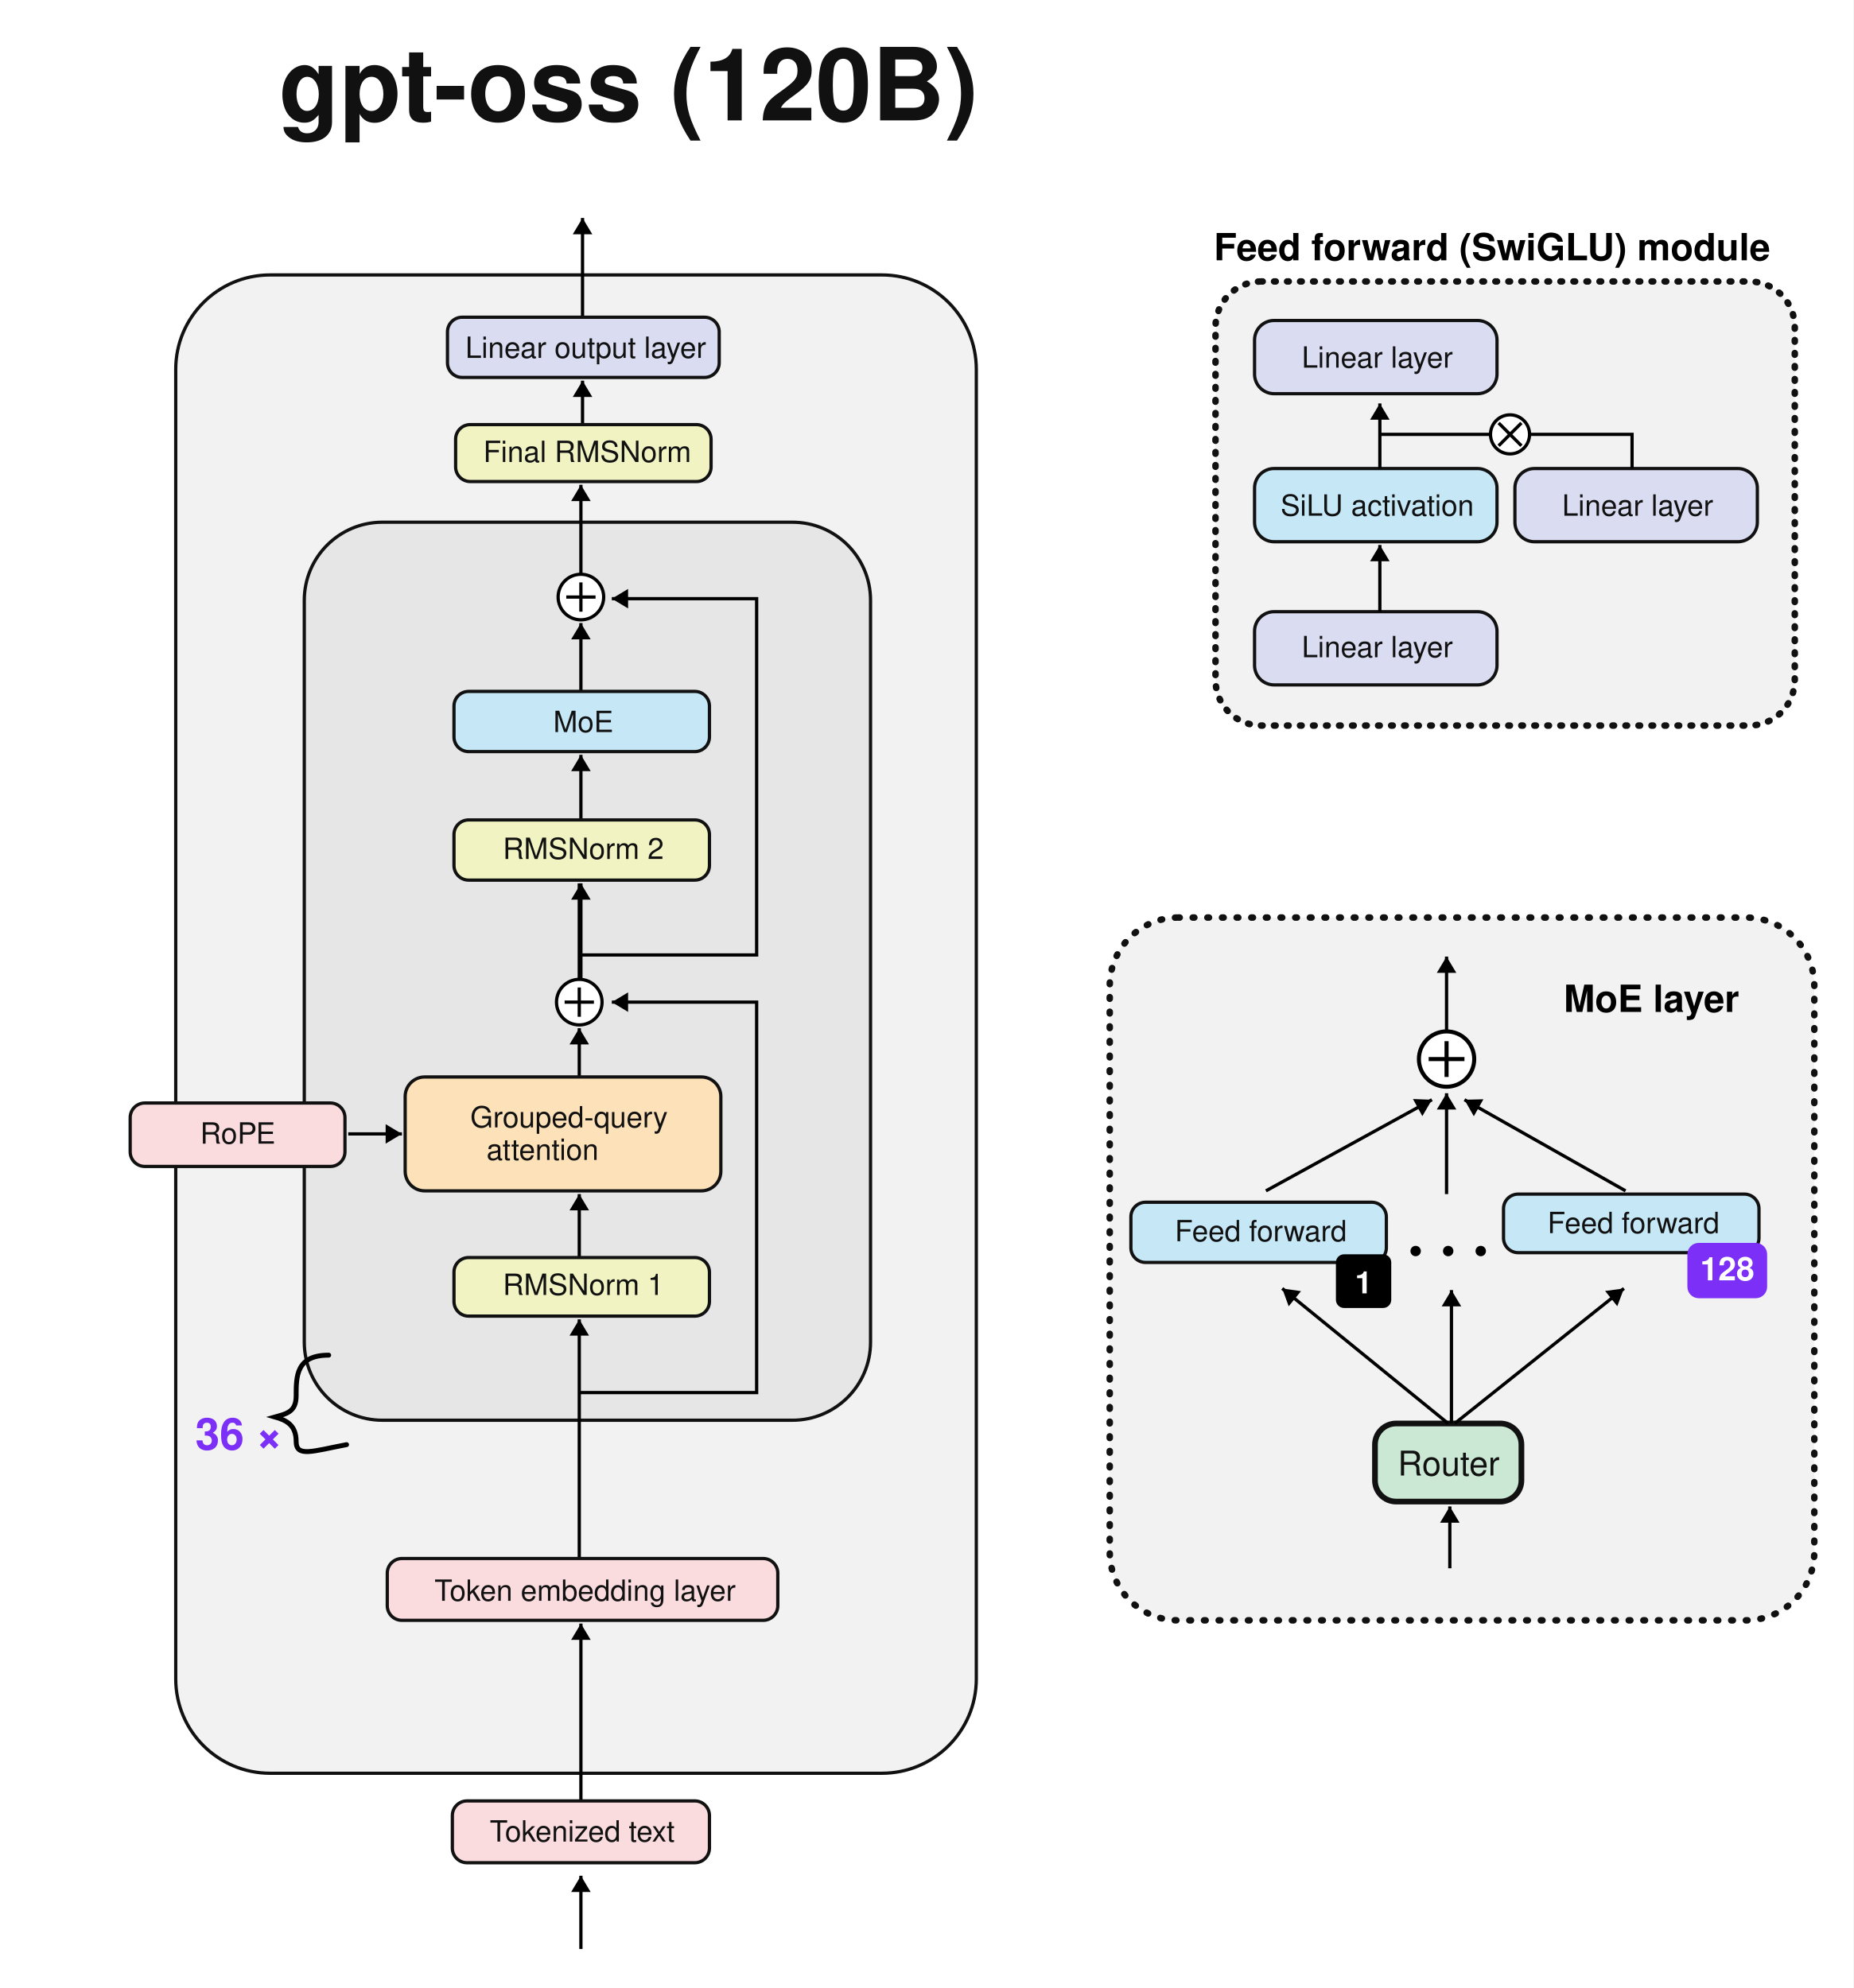
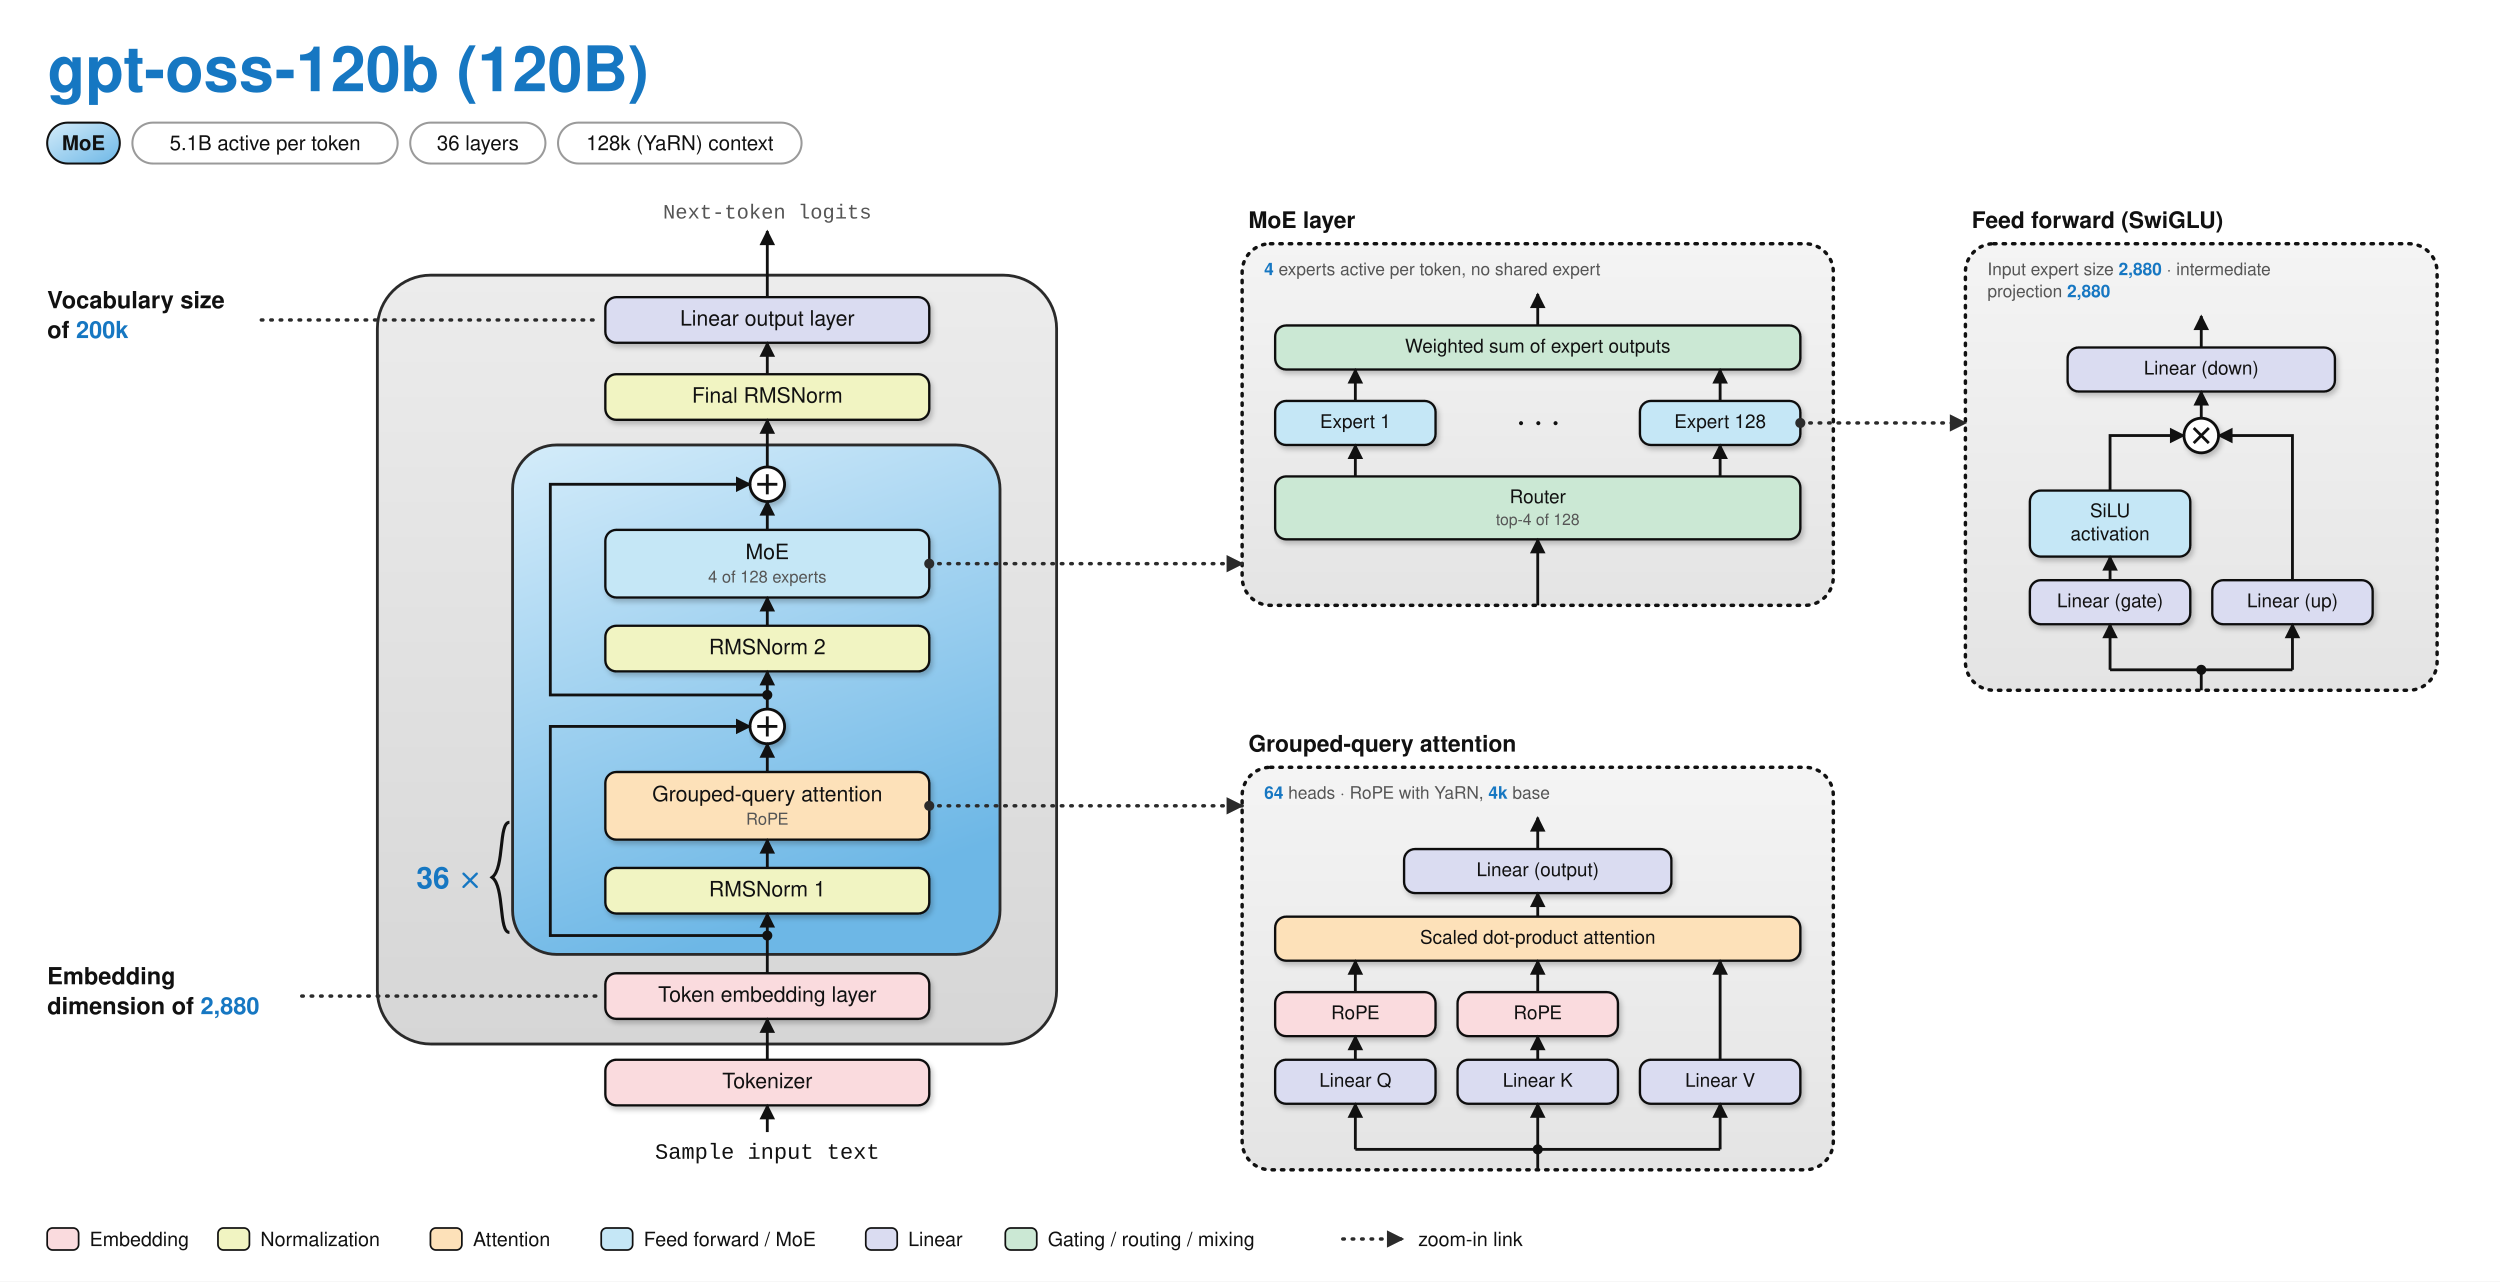
- <svg xmlns="http://www.w3.org/2000/svg" viewBox="144 34 1139 1222" width="1139" height="1222" font-family="Helvetica, Arial, sans-serif">
+ <svg xmlns="http://www.w3.org/2000/svg" viewBox="0 0 1590 815" width="1590" height="815" font-family="'Segoe UI', 'Segoe UI Variable', Helvetica, Arial, sans-serif">
  <defs>
-     <marker id="a" viewBox="0 0 10 12" refX="10" refY="6" markerWidth="10" markerHeight="12" markerUnits="userSpaceOnUse" orient="auto">
-       <path d="M0,0 L10,6 L0,12 z" fill="#000" />
+     <marker id="ar" viewBox="0 0 10 10" refX="9" refY="5" markerWidth="5.5" markerHeight="5.5" orient="auto-start-reverse">
+       <path d="M0,0 L10,5 L0,10 z" fill="#111" />
    </marker>
-     <style>
-       .t { font-size: 18px; fill: #000; }
-       .b { font-size: 23px; font-weight: 700; fill: #000; }
-       .p { fill: #7B2FF7; }
-       .box { fill: #fff; stroke: #000; stroke-width: 2; }
-       .ln { fill: none; stroke: #000; stroke-width: 2; }
-       .dot { fill: none; stroke: #000; stroke-width: 3.5; stroke-dasharray: 1 7; stroke-linecap: round; }
-     </style>
+     <marker id="lk" viewBox="0 0 10 10" refX="9" refY="5" markerWidth="5" markerHeight="5" orient="auto-start-reverse">
+       <path d="M0,0 L10,5 L0,10 z" fill="#2b2b2b" />
+     </marker>
+     <filter id="sh" x="-10%" y="-20%" width="130%" height="160%">
+       <feDropShadow dx="1.5" dy="2.2" stdDeviation="1.6" flood-color="#000" flood-opacity="0.22" />
+     </filter>
+     <linearGradient id="bg" x1="0" y1="0" x2="0.35" y2="1">
+       <stop offset="0.00" stop-color="#d4ecfa" />
+       <stop offset="1.00" stop-color="#6db7e6" />
+     </linearGradient>
+     <linearGradient id="fg" x1="0" y1="0" x2="0" y2="1">
+       <stop offset="0" stop-color="#ececec" />
+       <stop offset="1" stop-color="#d6d6d6" />
+     </linearGradient>
+     <linearGradient id="pg" x1="0" y1="0" x2="0" y2="1">
+       <stop offset="0" stop-color="#f4f4f4" />
+       <stop offset="1" stop-color="#e4e4e4" />
+     </linearGradient>
+     <linearGradient id="chipDense" x1="0" y1="0" x2="1" y2="1">
+       <stop offset="0" stop-color="#dfe2fa" />
+       <stop offset="1" stop-color="#9aa2e8" />
+     </linearGradient>
+     <linearGradient id="chipMoE" x1="0" y1="0" x2="1" y2="1">
+       <stop offset="0" stop-color="#d4ecfa" />
+       <stop offset="1" stop-color="#6db7e6" />
+     </linearGradient>
+     <linearGradient id="chipHybrid" x1="0" y1="0" x2="1" y2="1">
+       <stop offset="0" stop-color="#ffe8cc" />
+       <stop offset="1" stop-color="#f3a95e" />
+     </linearGradient>
+     <linearGradient id="chipRecurrent" x1="0" y1="0" x2="1" y2="1">
+       <stop offset="0" stop-color="#d6f0de" />
+       <stop offset="1" stop-color="#77c690" />
+     </linearGradient>
  </defs>
-   <rect width="1139" height="1222" fill="#fff" x="144" y="34" />
-   <text x="315" y="108" font-size="62" font-weight="700" fill="#7B2FF7" textLength="430" lengthAdjust="spacingAndGlyphs" style="fill:#111">gpt-oss (120B)</text>
-   <rect x="252" y="203" width="492" height="921" rx="58" fill="#d9d9d9" stroke="#000" stroke-width="2" style="fill:#f2f2f2;stroke:#111" />
-   <rect x="331" y="355" width="348" height="552" rx="48" fill="#b399de" stroke="#000" stroke-width="2" style="fill:#e6e6e6;stroke:#111" />
-   <path class="ln" d="M502 229 V168" marker-end="url(#a)" />
-   <path class="ln" d="M502 295 V268" marker-end="url(#a)" />
-   <path class="ln" d="M501 387 V332" marker-end="url(#a)" />
-   <path class="ln" d="M501 459 V417" marker-end="url(#a)" />
-   <path class="ln" d="M501 538 V498" marker-end="url(#a)" />
-   <path class="ln" d="M500 636 V577" />
-   <path class="ln" d="M501 577 V577" />
-   <path class="ln" d="M501 636 V577" marker-end="url(#a)" />
-   <path class="ln" d="M500 696 V666" marker-end="url(#a)" />
-   <path class="ln" d="M500 807 V768" marker-end="url(#a)" />
-   <path class="ln" d="M500 992 V845" marker-end="url(#a)" />
-   <path class="ln" d="M501 1141 V1032" marker-end="url(#a)" />
-   <path class="ln" d="M501 1232 V1187" marker-end="url(#a)" />
-   <path class="ln" d="M500 890 H609 V650 H520" marker-end="url(#a)" />
-   <path class="ln" d="M500 621 H609 V402 H520" marker-end="url(#a)" />
-   <path class="ln" d="M358 731 H391" marker-end="url(#a)" />
-   <rect class="box" x="419" y="229" width="167" height="37" rx="9" style="fill:#dadcf1;stroke:#111" />
-   <text class="t" x="430" y="254" textLength="145" lengthAdjust="spacingAndGlyphs" style="fill:#111">Linear output layer</text>
-   <rect class="box" x="424" y="295" width="157" height="35" rx="9" style="fill:#f1f4c2;stroke:#111" />
-   <text class="t" x="441" y="318" textLength="122" lengthAdjust="spacingAndGlyphs" style="fill:#111">Final RMSNorm</text>
-   <rect x="423" y="459" width="157" height="37" rx="9" fill="#d9d9d9" stroke="#000" stroke-width="2" style="fill:#c5e7f6;stroke:#111" />
-   <text class="t" x="484" y="484" textLength="36" lengthAdjust="spacingAndGlyphs" style="fill:#111">MoE</text>
-   <rect class="box" x="423" y="538" width="157" height="37" rx="9" style="fill:#f1f4c2;stroke:#111" />
-   <text class="t" x="453" y="562" textLength="96" lengthAdjust="spacingAndGlyphs" style="fill:#111">RMSNorm 2</text>
-   <rect x="393" y="696" width="194" height="70" rx="12" fill="#595959" stroke="#000" stroke-width="2" style="fill:#fde1b9;stroke:#111" />
-   <text class="t" x="433" y="727" fill="#fff" style="fill:#111" textLength="118" lengthAdjust="spacingAndGlyphs">Grouped-query</text>
-   <text class="t" x="443" y="747" style="fill:#111" textLength="80" lengthAdjust="spacingAndGlyphs">attention</text>
-   <rect class="box" x="423" y="807" width="157" height="36" rx="9" style="fill:#f1f4c2;stroke:#111" />
-   <text class="t" x="453" y="830" textLength="94" lengthAdjust="spacingAndGlyphs" style="fill:#111">RMSNorm 1</text>
-   <rect class="box" x="382" y="992" width="240" height="38" rx="9" style="fill:#fadbde;stroke:#111" />
-   <text class="t" x="411" y="1018" textLength="181" lengthAdjust="spacingAndGlyphs" style="fill:#111">Token embedding layer</text>
-   <rect class="box" x="422" y="1141" width="158" height="38" rx="9" style="fill:#fadbde;stroke:#111" />
-   <text class="t" x="445" y="1166" textLength="112" lengthAdjust="spacingAndGlyphs" style="fill:#111">Tokenized text</text>
-   <rect class="box" x="224" y="712" width="132" height="39" rx="9" style="fill:#fadbde;stroke:#111" />
-   <text class="t" x="267" y="737" textLength="45" lengthAdjust="spacingAndGlyphs" style="fill:#111">RoPE</text>
-   <g fill="#fff" stroke="#000" stroke-width="2">
-     <circle cx="501" cy="401" r="14" />
-     <circle cx="500" cy="650" r="14" />
-   </g>
-   <g stroke="#000" stroke-width="2">
-     <path d="M492 401 H510 M501 392 V410" />
-     <path d="M491 650 H509 M500 641 V659" />
-   </g>
-   <path d="M346 867 C326 867 326 880 326 892 C326 902 320 903 313 905 C320 907 326 910 326 920 C326 930 336 926 357 922" fill="none" stroke="#000" stroke-width="3" stroke-linecap="round" />
-   <text x="264" y="925" font-size="27" font-weight="700" fill="#7B2FF7" textLength="52" lengthAdjust="spacingAndGlyphs">36 ×</text>
-   <text class="b" x="890" y="194" textLength="350" lengthAdjust="spacingAndGlyphs">Feed forward (SwiGLU) module</text>
-   <rect x="891" y="207" width="356" height="273" rx="28" fill="#d9d9d9" stroke="#000" stroke-width="4" stroke-dasharray="1 7" stroke-linecap="round" style="fill:#f2f2f2;stroke:#111" />
-   <rect class="box" x="915" y="231" width="149" height="45" rx="12" style="fill:#dadcf1;stroke:#111" />
-   <text class="t" x="944" y="260" textLength="90" lengthAdjust="spacingAndGlyphs" style="fill:#111">Linear layer</text>
-   <rect class="box" x="915" y="322" width="149" height="45" rx="12" style="fill:#c5e7f6;stroke:#111" />
-   <text class="t" x="931" y="351" textLength="117" lengthAdjust="spacingAndGlyphs" style="fill:#111">SiLU activation</text>
-   <rect class="box" x="1075" y="322" width="149" height="45" rx="12" style="fill:#dadcf1;stroke:#111" />
-   <text class="t" x="1104" y="351" textLength="90" lengthAdjust="spacingAndGlyphs" style="fill:#111">Linear layer</text>
-   <rect class="box" x="915" y="410" width="149" height="45" rx="12" style="fill:#dadcf1;stroke:#111" />
-   <text class="t" x="944" y="438" textLength="90" lengthAdjust="spacingAndGlyphs" style="fill:#111">Linear layer</text>
-   <path class="ln" d="M992 410 V369" marker-end="url(#a)" />
-   <path class="ln" d="M992 322 V282" marker-end="url(#a)" />
-   <path class="ln" d="M992 301 H1060 M1084 301 H1147 V322" />
-   <circle cx="1072" cy="301" r="12" fill="#fff" stroke="#000" stroke-width="2" />
-   <path d="M1065 294 L1079 308 M1079 294 L1065 308" stroke="#000" stroke-width="2" />
-   <rect x="826" y="598" width="433" height="432" rx="42" fill="#fff" stroke="#7B2FF7" stroke-width="4" stroke-dasharray="1 8" stroke-linecap="round" style="fill:#f2f2f2;stroke:#111" />
-   <text class="b" x="1105" y="656" font-size="26" textLength="124" lengthAdjust="spacingAndGlyphs">MoE layer</text>
-   <path class="ln" d="M1033 668 V622" marker-end="url(#a)" />
-   <circle cx="1033" cy="685" r="17" fill="#fff" stroke="#000" stroke-width="2.5" />
-   <path d="M1022 685 H1044 M1033 674 V696" stroke="#000" stroke-width="2.5" />
-   <rect x="839" y="773" width="157" height="37" rx="9" fill="#d9d9d9" stroke="#000" stroke-width="2" style="fill:#c5e7f6;stroke:#111" />
-   <text class="t" x="866" y="797" textLength="102" lengthAdjust="spacingAndGlyphs" style="fill:#111">Feed forward</text>
-   <rect x="965" y="805" width="34" height="33" rx="5" fill="#000" />
-   <text x="982" y="829" font-size="19" font-weight="700" fill="#fff" text-anchor="middle">1</text>
-   <rect x="1068" y="768" width="157" height="36" rx="9" fill="#d9d9d9" stroke="#000" stroke-width="2" style="fill:#c5e7f6;stroke:#111" />
-   <text class="t" x="1095" y="792" textLength="102" lengthAdjust="spacingAndGlyphs" style="fill:#111">Feed forward</text>
-   <rect x="1181" y="798" width="49" height="34" rx="7" fill="#7B2FF7" />
-   <text x="1205.5" y="821" font-size="20" font-weight="700" fill="#fff" text-anchor="middle">128</text>
-   <g fill="#000">
-     <circle cx="1014" cy="803" r="3.2" />
-     <circle cx="1034" cy="803" r="3.2" />
-     <circle cx="1054" cy="803" r="3.2" />
-   </g>
-   <path class="ln" d="M922 766 L1024 710" marker-end="url(#a)" />
-   <path class="ln" d="M1033 768 V706" marker-end="url(#a)" />
-   <path class="ln" d="M1143 766 L1044 710" marker-end="url(#a)" />
-   <rect x="989" y="909" width="90" height="48" rx="13" fill="#fff" stroke="#7B2FF7" stroke-width="3.5" style="fill:#cbe8d4;stroke:#111" />
-   <text x="1003" y="941" font-size="21" fill="#000" textLength="63" lengthAdjust="spacingAndGlyphs" style="fill:#111">Router</text>
-   <path class="ln" d="M1035 998 V960" marker-end="url(#a)" />
-   <path class="ln" d="M1034 909 L932 826" marker-end="url(#a)" />
-   <path class="ln" d="M1036 909 V827" marker-end="url(#a)" />
-   <path class="ln" d="M1038 909 L1142 826" marker-end="url(#a)" />
-   <g font-size="22" fill="#000">
-     </g>
+   <rect width="1590" height="815" fill="#fff" />
+   <rect x="240" y="175.0" width="432" height="489.0" rx="34" fill="url(#fg)" stroke="#2a2a2a" stroke-width="1.8" />
+   <rect x="326" y="283.0" width="310" height="324.0" rx="28" fill="url(#bg)" stroke="#2a2a2a" stroke-width="1.8" />
+   <path d="M324,523.0 C317,523.0 321,552.0 313,558.0 C321,564.0 317,593.0 324,593.0" fill="none" stroke="#111" stroke-width="2" />
+   <rect x="790.0" y="155.0" width="376.0" height="230.0" rx="18" fill="url(#pg)" stroke="#111" stroke-width="2.2" stroke-dasharray="1.5 4.5" stroke-linecap="round" />
+   <rect x="1250.0" y="155.0" width="300.0" height="284.0" rx="18" fill="url(#pg)" stroke="#111" stroke-width="2.2" stroke-dasharray="1.5 4.5" stroke-linecap="round" />
+   <rect x="790.0" y="488.0" width="376.0" height="256.0" rx="18" fill="url(#pg)" stroke="#111" stroke-width="2.2" stroke-dasharray="1.5 4.5" stroke-linecap="round" />
+   <rect x="385.0" y="674.0" width="206.0" height="29.0" rx="7" fill="#fadbde" stroke="#111" stroke-width="1.5" filter="url(#sh)" />
+   <text x="488.0" y="692.1" font-family="'Segoe UI', 'Segoe UI Variable', Helvetica, Arial, sans-serif" font-size="13.5" text-anchor="middle" fill="#111">Tokenizer</text>
+   <rect x="385.0" y="619.0" width="206.0" height="29.0" rx="7" fill="#fadbde" stroke="#111" stroke-width="1.5" filter="url(#sh)" />
+   <text x="488.0" y="637.1" font-family="'Segoe UI', 'Segoe UI Variable', Helvetica, Arial, sans-serif" font-size="13.5" text-anchor="middle" fill="#111">Token embedding layer</text>
+   <text x="306.0" y="565.0" font-family="'Segoe UI', 'Segoe UI Variable', Helvetica, Arial, sans-serif" font-size="19" text-anchor="end" font-weight="bold" fill="#1677c2">36 <tspan font-family="KaTeX_Main, 'Latin Modern Math', 'Cambria Math', 'Times New Roman', serif">×</tspan>
+   </text>
+   <rect x="385.0" y="552.0" width="206.0" height="29.0" rx="7" fill="#f1f4c2" stroke="#111" stroke-width="1.5" filter="url(#sh)" />
+   <text x="488.0" y="570.1" font-family="'Segoe UI', 'Segoe UI Variable', Helvetica, Arial, sans-serif" font-size="13.5" text-anchor="middle" fill="#111">RMSNorm 1</text>
+   <rect x="385.0" y="491.0" width="206.0" height="43.0" rx="7" fill="#fde1b9" stroke="#111" stroke-width="1.5" filter="url(#sh)" />
+   <text x="488.0" y="509.6" font-family="'Segoe UI', 'Segoe UI Variable', Helvetica, Arial, sans-serif" font-size="13.5" text-anchor="middle" fill="#111">Grouped-query attention</text>
+   <text x="488.0" y="524.5" font-family="'Segoe UI', 'Segoe UI Variable', Helvetica, Arial, sans-serif" font-size="10.5" text-anchor="middle" fill="#555">RoPE</text>
+   <circle cx="488.0" cy="462.0" r="11" fill="#fff" stroke="#111" stroke-width="1.8" filter="url(#sh)" />
+   <path d="M481.6,462.0 H494.4 M488.0,455.6 V468.4" stroke="#111" stroke-width="1.8" />
+   <rect x="385.0" y="398.0" width="206.0" height="29.0" rx="7" fill="#f1f4c2" stroke="#111" stroke-width="1.5" filter="url(#sh)" />
+   <text x="488.0" y="416.1" font-family="'Segoe UI', 'Segoe UI Variable', Helvetica, Arial, sans-serif" font-size="13.5" text-anchor="middle" fill="#111">RMSNorm 2</text>
+   <rect x="385.0" y="337.0" width="206.0" height="43.0" rx="7" fill="#c5e7f6" stroke="#111" stroke-width="1.5" filter="url(#sh)" />
+   <text x="488.0" y="355.6" font-family="'Segoe UI', 'Segoe UI Variable', Helvetica, Arial, sans-serif" font-size="13.5" text-anchor="middle" fill="#111">MoE</text>
+   <text x="488.0" y="370.5" font-family="'Segoe UI', 'Segoe UI Variable', Helvetica, Arial, sans-serif" font-size="10.5" text-anchor="middle" fill="#555">4 of 128 experts</text>
+   <circle cx="488.0" cy="308.0" r="11" fill="#fff" stroke="#111" stroke-width="1.8" filter="url(#sh)" />
+   <path d="M481.6,308.0 H494.4 M488.0,301.6 V314.4" stroke="#111" stroke-width="1.8" />
+   <rect x="385.0" y="238.0" width="206.0" height="29.0" rx="7" fill="#f1f4c2" stroke="#111" stroke-width="1.5" filter="url(#sh)" />
+   <text x="488.0" y="256.1" font-family="'Segoe UI', 'Segoe UI Variable', Helvetica, Arial, sans-serif" font-size="13.5" text-anchor="middle" fill="#111">Final RMSNorm</text>
+   <rect x="385.0" y="189.0" width="206.0" height="29.0" rx="7" fill="#dadcf1" stroke="#111" stroke-width="1.5" filter="url(#sh)" />
+   <text x="488.0" y="207.1" font-family="'Segoe UI', 'Segoe UI Variable', Helvetica, Arial, sans-serif" font-size="13.5" text-anchor="middle" fill="#111">Linear output layer</text>
+   <text x="488.0" y="737.0" font-family="Consolas, Menlo, 'Courier New', monospace" font-size="14" text-anchor="middle" fill="#111">Sample input text</text>
+   <polyline points="488.0,720.0 488.0,703.0" fill="none" stroke="#111" stroke-width="1.8" marker-end="url(#ar)" />
+   <polyline points="488.0,674.0 488.0,648.0" fill="none" stroke="#111" stroke-width="1.8" marker-end="url(#ar)" />
+   <polyline points="488.0,619.0 488.0,581.0" fill="none" stroke="#111" stroke-width="1.8" marker-end="url(#ar)" />
+   <circle cx="488.0" cy="595.0" r="3.2" fill="#111" />
+   <polyline points="488.0,595.0 350.0,595.0 350.0,462.0 477.0,462.0" fill="none" stroke="#111" stroke-width="1.8" marker-end="url(#ar)" />
+   <polyline points="488.0,552.0 488.0,534.0" fill="none" stroke="#111" stroke-width="1.8" marker-end="url(#ar)" />
+   <polyline points="488.0,491.0 488.0,473.0" fill="none" stroke="#111" stroke-width="1.8" marker-end="url(#ar)" />
+   <polyline points="488.0,451.0 488.0,427.0" fill="none" stroke="#111" stroke-width="1.8" marker-end="url(#ar)" />
+   <circle cx="488.0" cy="442.0" r="3.2" fill="#111" />
+   <polyline points="488.0,442.0 350.0,442.0 350.0,308.0 477.0,308.0" fill="none" stroke="#111" stroke-width="1.8" marker-end="url(#ar)" />
+   <polyline points="488.0,398.0 488.0,380.0" fill="none" stroke="#111" stroke-width="1.8" marker-end="url(#ar)" />
+   <polyline points="488.0,337.0 488.0,319.0" fill="none" stroke="#111" stroke-width="1.8" marker-end="url(#ar)" />
+   <polyline points="488.0,297.0 488.0,267.0" fill="none" stroke="#111" stroke-width="1.8" marker-end="url(#ar)" />
+   <polyline points="488.0,238.0 488.0,218.0" fill="none" stroke="#111" stroke-width="1.8" marker-end="url(#ar)" />
+   <polyline points="488.0,189.0 488.0,147.0" fill="none" stroke="#111" stroke-width="1.8" marker-end="url(#ar)" />
+   <text x="488.0" y="139.0" font-family="Consolas, Menlo, 'Courier New', monospace" font-size="13" text-anchor="middle" fill="#555">Next-token logits</text>
+   <text x="30.0" y="626.0" font-family="'Segoe UI', 'Segoe UI Variable', Helvetica, Arial, sans-serif" font-size="15" text-anchor="start" font-weight="bold" fill="#111">Embedding</text>
+   <text x="30.0" y="645.0" font-family="'Segoe UI', 'Segoe UI Variable', Helvetica, Arial, sans-serif" font-size="15" text-anchor="start" font-weight="bold" fill="#111">dimension of <tspan fill="#1677c2" font-weight="bold">2,880</tspan>
+   </text>
+   <polyline points="191.9,633.5 381.0,633.5" fill="none" stroke="#2b2b2b" stroke-width="2.2" stroke-dasharray="1 5" stroke-linecap="round" />
+   <text x="30.0" y="196.0" font-family="'Segoe UI', 'Segoe UI Variable', Helvetica, Arial, sans-serif" font-size="15" text-anchor="start" font-weight="bold" fill="#111">Vocabulary size</text>
+   <text x="30.0" y="215.0" font-family="'Segoe UI', 'Segoe UI Variable', Helvetica, Arial, sans-serif" font-size="15" text-anchor="start" font-weight="bold" fill="#111">of <tspan fill="#1677c2" font-weight="bold">200k</tspan>
+   </text>
+   <polyline points="166.2,203.5 381.0,203.5" fill="none" stroke="#2b2b2b" stroke-width="2.2" stroke-dasharray="1 5" stroke-linecap="round" />
+   <text x="794.0" y="145.0" font-family="'Segoe UI', 'Segoe UI Variable', Helvetica, Arial, sans-serif" font-size="14.5" text-anchor="start" font-weight="bold" fill="#111">MoE layer</text>
+   <text x="804.0" y="175.0" font-family="'Segoe UI', 'Segoe UI Variable', Helvetica, Arial, sans-serif" font-size="11" text-anchor="start" fill="#555">
+     <tspan fill="#1677c2" font-weight="bold">4</tspan> experts active per token, no shared expert</text>
+   <rect x="811.0" y="207.0" width="334.0" height="28.0" rx="7" fill="#cbe8d4" stroke="#111" stroke-width="1.5" filter="url(#sh)" />
+   <text x="978.0" y="224.2" font-family="'Segoe UI', 'Segoe UI Variable', Helvetica, Arial, sans-serif" font-size="12" text-anchor="middle" fill="#111">Weighted sum of expert outputs</text>
+   <rect x="811.0" y="255.0" width="102.0" height="28.0" rx="7" fill="#c5e7f6" stroke="#111" stroke-width="1.5" filter="url(#sh)" />
+   <text x="862.0" y="272.2" font-family="'Segoe UI', 'Segoe UI Variable', Helvetica, Arial, sans-serif" font-size="12" text-anchor="middle" fill="#111">Expert 1</text>
+   <text x="978.0" y="274.0" font-family="KaTeX_Main, 'Latin Modern Math', 'Cambria Math', 'Times New Roman', serif" font-size="18" text-anchor="middle" font-weight="bold" fill="#111">
+     <tspan font-family="KaTeX_Main, 'Latin Modern Math', 'Cambria Math', 'Times New Roman', serif">·</tspan>
+     <tspan font-family="KaTeX_Main, 'Latin Modern Math', 'Cambria Math', 'Times New Roman', serif">·</tspan>
+     <tspan font-family="KaTeX_Main, 'Latin Modern Math', 'Cambria Math', 'Times New Roman', serif">·</tspan>
+   </text>
+   <rect x="1043.0" y="255.0" width="102.0" height="28.0" rx="7" fill="#c5e7f6" stroke="#111" stroke-width="1.5" filter="url(#sh)" />
+   <text x="1094.0" y="272.2" font-family="'Segoe UI', 'Segoe UI Variable', Helvetica, Arial, sans-serif" font-size="12" text-anchor="middle" fill="#111">Expert 128</text>
+   <polyline points="862.0,255.0 862.0,235.0" fill="none" stroke="#111" stroke-width="1.8" marker-end="url(#ar)" />
+   <polyline points="1094.0,255.0 1094.0,235.0" fill="none" stroke="#111" stroke-width="1.8" marker-end="url(#ar)" />
+   <rect x="811.0" y="303.0" width="334.0" height="40.0" rx="7" fill="#cbe8d4" stroke="#111" stroke-width="1.5" filter="url(#sh)" />
+   <text x="978.0" y="320.0" font-family="'Segoe UI', 'Segoe UI Variable', Helvetica, Arial, sans-serif" font-size="12" text-anchor="middle" fill="#111">Router</text>
+   <text x="978.0" y="333.9" font-family="'Segoe UI', 'Segoe UI Variable', Helvetica, Arial, sans-serif" font-size="10" text-anchor="middle" fill="#555">top-4 of 128</text>
+   <polyline points="862.0,303.0 862.0,283.0" fill="none" stroke="#111" stroke-width="1.8" marker-end="url(#ar)" />
+   <polyline points="1094.0,303.0 1094.0,283.0" fill="none" stroke="#111" stroke-width="1.8" marker-end="url(#ar)" />
+   <polyline points="978.0,385.0 978.0,343.0" fill="none" stroke="#111" stroke-width="1.8" marker-end="url(#ar)" />
+   <polyline points="978.0,207.0 978.0,187.0" fill="none" stroke="#111" stroke-width="1.8" marker-end="url(#ar)" />
+   <text x="1254.0" y="145.0" font-family="'Segoe UI', 'Segoe UI Variable', Helvetica, Arial, sans-serif" font-size="14.5" text-anchor="start" font-weight="bold" fill="#111">Feed forward (SwiGLU)</text>
+   <text x="1264.0" y="175.0" font-family="'Segoe UI', 'Segoe UI Variable', Helvetica, Arial, sans-serif" font-size="11" text-anchor="start" fill="#555">Input expert size <tspan fill="#1677c2" font-weight="bold">2,880</tspan>
+     <tspan font-family="KaTeX_Main, 'Latin Modern Math', 'Cambria Math', 'Times New Roman', serif">·</tspan> intermediate</text>
+   <text x="1264.0" y="189.0" font-family="'Segoe UI', 'Segoe UI Variable', Helvetica, Arial, sans-serif" font-size="11" text-anchor="start" fill="#555">projection <tspan fill="#1677c2" font-weight="bold">2,880</tspan>
+   </text>
+   <rect x="1315.0" y="221.0" width="170.0" height="28.0" rx="7" fill="#dadcf1" stroke="#111" stroke-width="1.5" filter="url(#sh)" />
+   <text x="1400.0" y="238.2" font-family="'Segoe UI', 'Segoe UI Variable', Helvetica, Arial, sans-serif" font-size="12" text-anchor="middle" fill="#111">Linear (down)</text>
+   <circle cx="1400.0" cy="277.0" r="11" fill="#fff" stroke="#111" stroke-width="1.8" filter="url(#sh)" />
+   <path d="M1395.2,272.2 L1404.8,281.8 M1404.8,272.2 L1395.2,281.8" stroke="#111" stroke-width="1.8" />
+   <polyline points="1400.0,266.0 1400.0,249.0" fill="none" stroke="#111" stroke-width="1.8" marker-end="url(#ar)" />
+   <rect x="1291.0" y="369.0" width="102.0" height="28.0" rx="7" fill="#dadcf1" stroke="#111" stroke-width="1.5" filter="url(#sh)" />
+   <text x="1342.0" y="386.2" font-family="'Segoe UI', 'Segoe UI Variable', Helvetica, Arial, sans-serif" font-size="12" text-anchor="middle" fill="#111">Linear (gate)</text>
+   <rect x="1291.0" y="312.0" width="102.0" height="42.0" rx="7" fill="#c5e7f6" stroke="#111" stroke-width="1.5" filter="url(#sh)" />
+   <text x="1342.0" y="328.9" font-family="'Segoe UI', 'Segoe UI Variable', Helvetica, Arial, sans-serif" font-size="12" text-anchor="middle" fill="#111">SiLU</text>
+   <text x="1342.0" y="343.6" font-family="'Segoe UI', 'Segoe UI Variable', Helvetica, Arial, sans-serif" font-size="12" text-anchor="middle" fill="#111">activation</text>
+   <polyline points="1342.0,369.0 1342.0,354.0" fill="none" stroke="#111" stroke-width="1.8" marker-end="url(#ar)" />
+   <rect x="1407.0" y="369.0" width="102.0" height="28.0" rx="7" fill="#dadcf1" stroke="#111" stroke-width="1.5" filter="url(#sh)" />
+   <text x="1458.0" y="386.2" font-family="'Segoe UI', 'Segoe UI Variable', Helvetica, Arial, sans-serif" font-size="12" text-anchor="middle" fill="#111">Linear (up)</text>
+   <polyline points="1342.0,312.0 1342.0,277.0 1389.0,277.0" fill="none" stroke="#111" stroke-width="1.8" marker-end="url(#ar)" />
+   <polyline points="1458.0,369.0 1458.0,277.0 1411.0,277.0" fill="none" stroke="#111" stroke-width="1.8" marker-end="url(#ar)" />
+   <polyline points="1400.0,439.0 1400.0,426.0" fill="none" stroke="#111" stroke-width="1.8" />
+   <polyline points="1342.0,426.0 1458.0,426.0" fill="none" stroke="#111" stroke-width="1.8" />
+   <circle cx="1400.0" cy="426.0" r="3.2" fill="#111" />
+   <polyline points="1342.0,426.0 1342.0,397.0" fill="none" stroke="#111" stroke-width="1.8" marker-end="url(#ar)" />
+   <polyline points="1458.0,426.0 1458.0,397.0" fill="none" stroke="#111" stroke-width="1.8" marker-end="url(#ar)" />
+   <polyline points="1400.0,221.0 1400.0,201.0" fill="none" stroke="#111" stroke-width="1.8" marker-end="url(#ar)" />
+   <text x="794.0" y="478.0" font-family="'Segoe UI', 'Segoe UI Variable', Helvetica, Arial, sans-serif" font-size="14.5" text-anchor="start" font-weight="bold" fill="#111">Grouped-query attention</text>
+   <text x="804.0" y="508.0" font-family="'Segoe UI', 'Segoe UI Variable', Helvetica, Arial, sans-serif" font-size="11" text-anchor="start" fill="#555">
+     <tspan fill="#1677c2" font-weight="bold">64</tspan> heads <tspan font-family="KaTeX_Main, 'Latin Modern Math', 'Cambria Math', 'Times New Roman', serif">·</tspan> RoPE with YaRN, <tspan fill="#1677c2" font-weight="bold">4k</tspan> base</text>
+   <rect x="893.0" y="540.0" width="170.0" height="28.0" rx="7" fill="#dadcf1" stroke="#111" stroke-width="1.5" filter="url(#sh)" />
+   <text x="978.0" y="557.2" font-family="'Segoe UI', 'Segoe UI Variable', Helvetica, Arial, sans-serif" font-size="12" text-anchor="middle" fill="#111">Linear (output)</text>
+   <rect x="811.0" y="583.0" width="334.0" height="28.0" rx="7" fill="#fde1b9" stroke="#111" stroke-width="1.5" filter="url(#sh)" />
+   <text x="978.0" y="600.2" font-family="'Segoe UI', 'Segoe UI Variable', Helvetica, Arial, sans-serif" font-size="12" text-anchor="middle" fill="#111">Scaled dot-product attention</text>
+   <polyline points="978.0,583.0 978.0,568.0" fill="none" stroke="#111" stroke-width="1.8" marker-end="url(#ar)" />
+   <rect x="811.0" y="674.0" width="102.0" height="28.0" rx="7" fill="#dadcf1" stroke="#111" stroke-width="1.5" filter="url(#sh)" />
+   <text x="862.0" y="691.2" font-family="'Segoe UI', 'Segoe UI Variable', Helvetica, Arial, sans-serif" font-size="12" text-anchor="middle" fill="#111">Linear Q</text>
+   <rect x="811.0" y="631.0" width="102.0" height="28.0" rx="7" fill="#fadbde" stroke="#111" stroke-width="1.5" filter="url(#sh)" />
+   <text x="862.0" y="648.2" font-family="'Segoe UI', 'Segoe UI Variable', Helvetica, Arial, sans-serif" font-size="12" text-anchor="middle" fill="#111">RoPE</text>
+   <polyline points="862.0,674.0 862.0,659.0" fill="none" stroke="#111" stroke-width="1.8" marker-end="url(#ar)" />
+   <rect x="927.0" y="674.0" width="102.0" height="28.0" rx="7" fill="#dadcf1" stroke="#111" stroke-width="1.5" filter="url(#sh)" />
+   <text x="978.0" y="691.2" font-family="'Segoe UI', 'Segoe UI Variable', Helvetica, Arial, sans-serif" font-size="12" text-anchor="middle" fill="#111">Linear K</text>
+   <rect x="927.0" y="631.0" width="102.0" height="28.0" rx="7" fill="#fadbde" stroke="#111" stroke-width="1.5" filter="url(#sh)" />
+   <text x="978.0" y="648.2" font-family="'Segoe UI', 'Segoe UI Variable', Helvetica, Arial, sans-serif" font-size="12" text-anchor="middle" fill="#111">RoPE</text>
+   <polyline points="978.0,674.0 978.0,659.0" fill="none" stroke="#111" stroke-width="1.8" marker-end="url(#ar)" />
+   <rect x="1043.0" y="674.0" width="102.0" height="28.0" rx="7" fill="#dadcf1" stroke="#111" stroke-width="1.5" filter="url(#sh)" />
+   <text x="1094.0" y="691.2" font-family="'Segoe UI', 'Segoe UI Variable', Helvetica, Arial, sans-serif" font-size="12" text-anchor="middle" fill="#111">Linear V</text>
+   <polyline points="862.0,631.0 862.0,611.0" fill="none" stroke="#111" stroke-width="1.8" marker-end="url(#ar)" />
+   <polyline points="978.0,631.0 978.0,611.0" fill="none" stroke="#111" stroke-width="1.8" marker-end="url(#ar)" />
+   <polyline points="1094.0,674.0 1094.0,611.0" fill="none" stroke="#111" stroke-width="1.8" marker-end="url(#ar)" />
+   <polyline points="978.0,744.0 978.0,731.0" fill="none" stroke="#111" stroke-width="1.8" />
+   <polyline points="862.0,731.0 1094.0,731.0" fill="none" stroke="#111" stroke-width="1.8" />
+   <circle cx="978.0" cy="731.0" r="3.2" fill="#111" />
+   <polyline points="862.0,731.0 862.0,702.0" fill="none" stroke="#111" stroke-width="1.8" marker-end="url(#ar)" />
+   <polyline points="978.0,731.0 978.0,702.0" fill="none" stroke="#111" stroke-width="1.8" marker-end="url(#ar)" />
+   <polyline points="1094.0,731.0 1094.0,702.0" fill="none" stroke="#111" stroke-width="1.8" marker-end="url(#ar)" />
+   <polyline points="978.0,540.0 978.0,520.0" fill="none" stroke="#111" stroke-width="1.8" marker-end="url(#ar)" />
+   <text x="30.0" y="58.0" font-family="'Segoe UI', 'Segoe UI Variable', Helvetica, Arial, sans-serif" font-size="40" text-anchor="start" font-weight="bold" fill="#1677c2">gpt-oss-120b (120B)</text>
+   <rect x="30.0" y="78" width="46.2" height="26" rx="13" fill="url(#chipMoE)" stroke="#111" stroke-width="1.3" />
+   <text x="53.1" y="95.5" font-family="'Segoe UI', 'Segoe UI Variable', Helvetica, Arial, sans-serif" font-size="13" text-anchor="middle" font-weight="bold" fill="#111">MoE</text>
+   <rect x="84.2" y="78" width="168.7" height="26" rx="13" fill="#fff" stroke="#9a9a9a" stroke-width="1.3" />
+   <text x="168.6" y="95.5" font-family="'Segoe UI', 'Segoe UI Variable', Helvetica, Arial, sans-serif" font-size="13" text-anchor="middle" fill="#111">5.1B active per token</text>
+   <rect x="260.9" y="78" width="86.0" height="26" rx="13" fill="#fff" stroke="#9a9a9a" stroke-width="1.3" />
+   <text x="303.9" y="95.5" font-family="'Segoe UI', 'Segoe UI Variable', Helvetica, Arial, sans-serif" font-size="13" text-anchor="middle" fill="#111">36 layers</text>
+   <rect x="354.9" y="78" width="154.9" height="26" rx="13" fill="#fff" stroke="#9a9a9a" stroke-width="1.3" />
+   <text x="432.4" y="95.5" font-family="'Segoe UI', 'Segoe UI Variable', Helvetica, Arial, sans-serif" font-size="13" text-anchor="middle" fill="#111">128k (YaRN) context</text>
+   <rect x="30" y="781.0" width="20" height="14" rx="3.5" fill="#fadbde" stroke="#111" stroke-width="1.1" />
+   <text x="57.0" y="792.5" font-family="'Segoe UI', 'Segoe UI Variable', Helvetica, Arial, sans-serif" font-size="12.5" text-anchor="start" fill="#111">Embedding</text>
+   <rect x="138.625" y="781.0" width="20" height="14" rx="3.5" fill="#f1f4c2" stroke="#111" stroke-width="1.1" />
+   <text x="165.6" y="792.5" font-family="'Segoe UI', 'Segoe UI Variable', Helvetica, Arial, sans-serif" font-size="12.5" text-anchor="start" fill="#111">Normalization</text>
+   <rect x="273.75" y="781.0" width="20" height="14" rx="3.5" fill="#fde1b9" stroke="#111" stroke-width="1.1" />
+   <text x="300.8" y="792.5" font-family="'Segoe UI', 'Segoe UI Variable', Helvetica, Arial, sans-serif" font-size="12.5" text-anchor="start" fill="#111">Attention</text>
+   <rect x="382.375" y="781.0" width="20" height="14" rx="3.5" fill="#c5e7f6" stroke="#111" stroke-width="1.1" />
+   <text x="409.4" y="792.5" font-family="'Segoe UI', 'Segoe UI Variable', Helvetica, Arial, sans-serif" font-size="12.5" text-anchor="start" fill="#111">Feed forward / MoE</text>
+   <rect x="550.625" y="781.0" width="20" height="14" rx="3.5" fill="#dadcf1" stroke="#111" stroke-width="1.1" />
+   <text x="577.6" y="792.5" font-family="'Segoe UI', 'Segoe UI Variable', Helvetica, Arial, sans-serif" font-size="12.5" text-anchor="start" fill="#111">Linear</text>
+   <rect x="639.375" y="781.0" width="20" height="14" rx="3.5" fill="#cbe8d4" stroke="#111" stroke-width="1.1" />
+   <text x="666.4" y="792.5" font-family="'Segoe UI', 'Segoe UI Variable', Helvetica, Arial, sans-serif" font-size="12.5" text-anchor="start" fill="#111">Gating / routing / mixing</text>
+   <line x1="854.0" y1="788.0" x2="892.0" y2="788.0" stroke="#2b2b2b" stroke-width="2.2" stroke-dasharray="1 5" stroke-linecap="round" marker-end="url(#lk)" />
+   <text x="902.0" y="792.5" font-family="'Segoe UI', 'Segoe UI Variable', Helvetica, Arial, sans-serif" font-size="12.5" text-anchor="start" fill="#111">zoom-in link</text>
+   <circle cx="591.0" cy="358.5" r="3.2" fill="#2b2b2b" />
+   <polyline points="591.0,358.5 790.0,358.5" fill="none" stroke="#2b2b2b" stroke-width="2.2" stroke-dasharray="1 5" stroke-linecap="round" marker-end="url(#lk)" />
+   <circle cx="591.0" cy="512.5" r="3.2" fill="#2b2b2b" />
+   <polyline points="591.0,512.5 790.0,512.5" fill="none" stroke="#2b2b2b" stroke-width="2.2" stroke-dasharray="1 5" stroke-linecap="round" marker-end="url(#lk)" />
+   <circle cx="1145.0" cy="269.0" r="3.2" fill="#2b2b2b" />
+   <polyline points="1145.0,269.0 1250.0,269.0" fill="none" stroke="#2b2b2b" stroke-width="2.2" stroke-dasharray="1 5" stroke-linecap="round" marker-end="url(#lk)" />
</svg>
